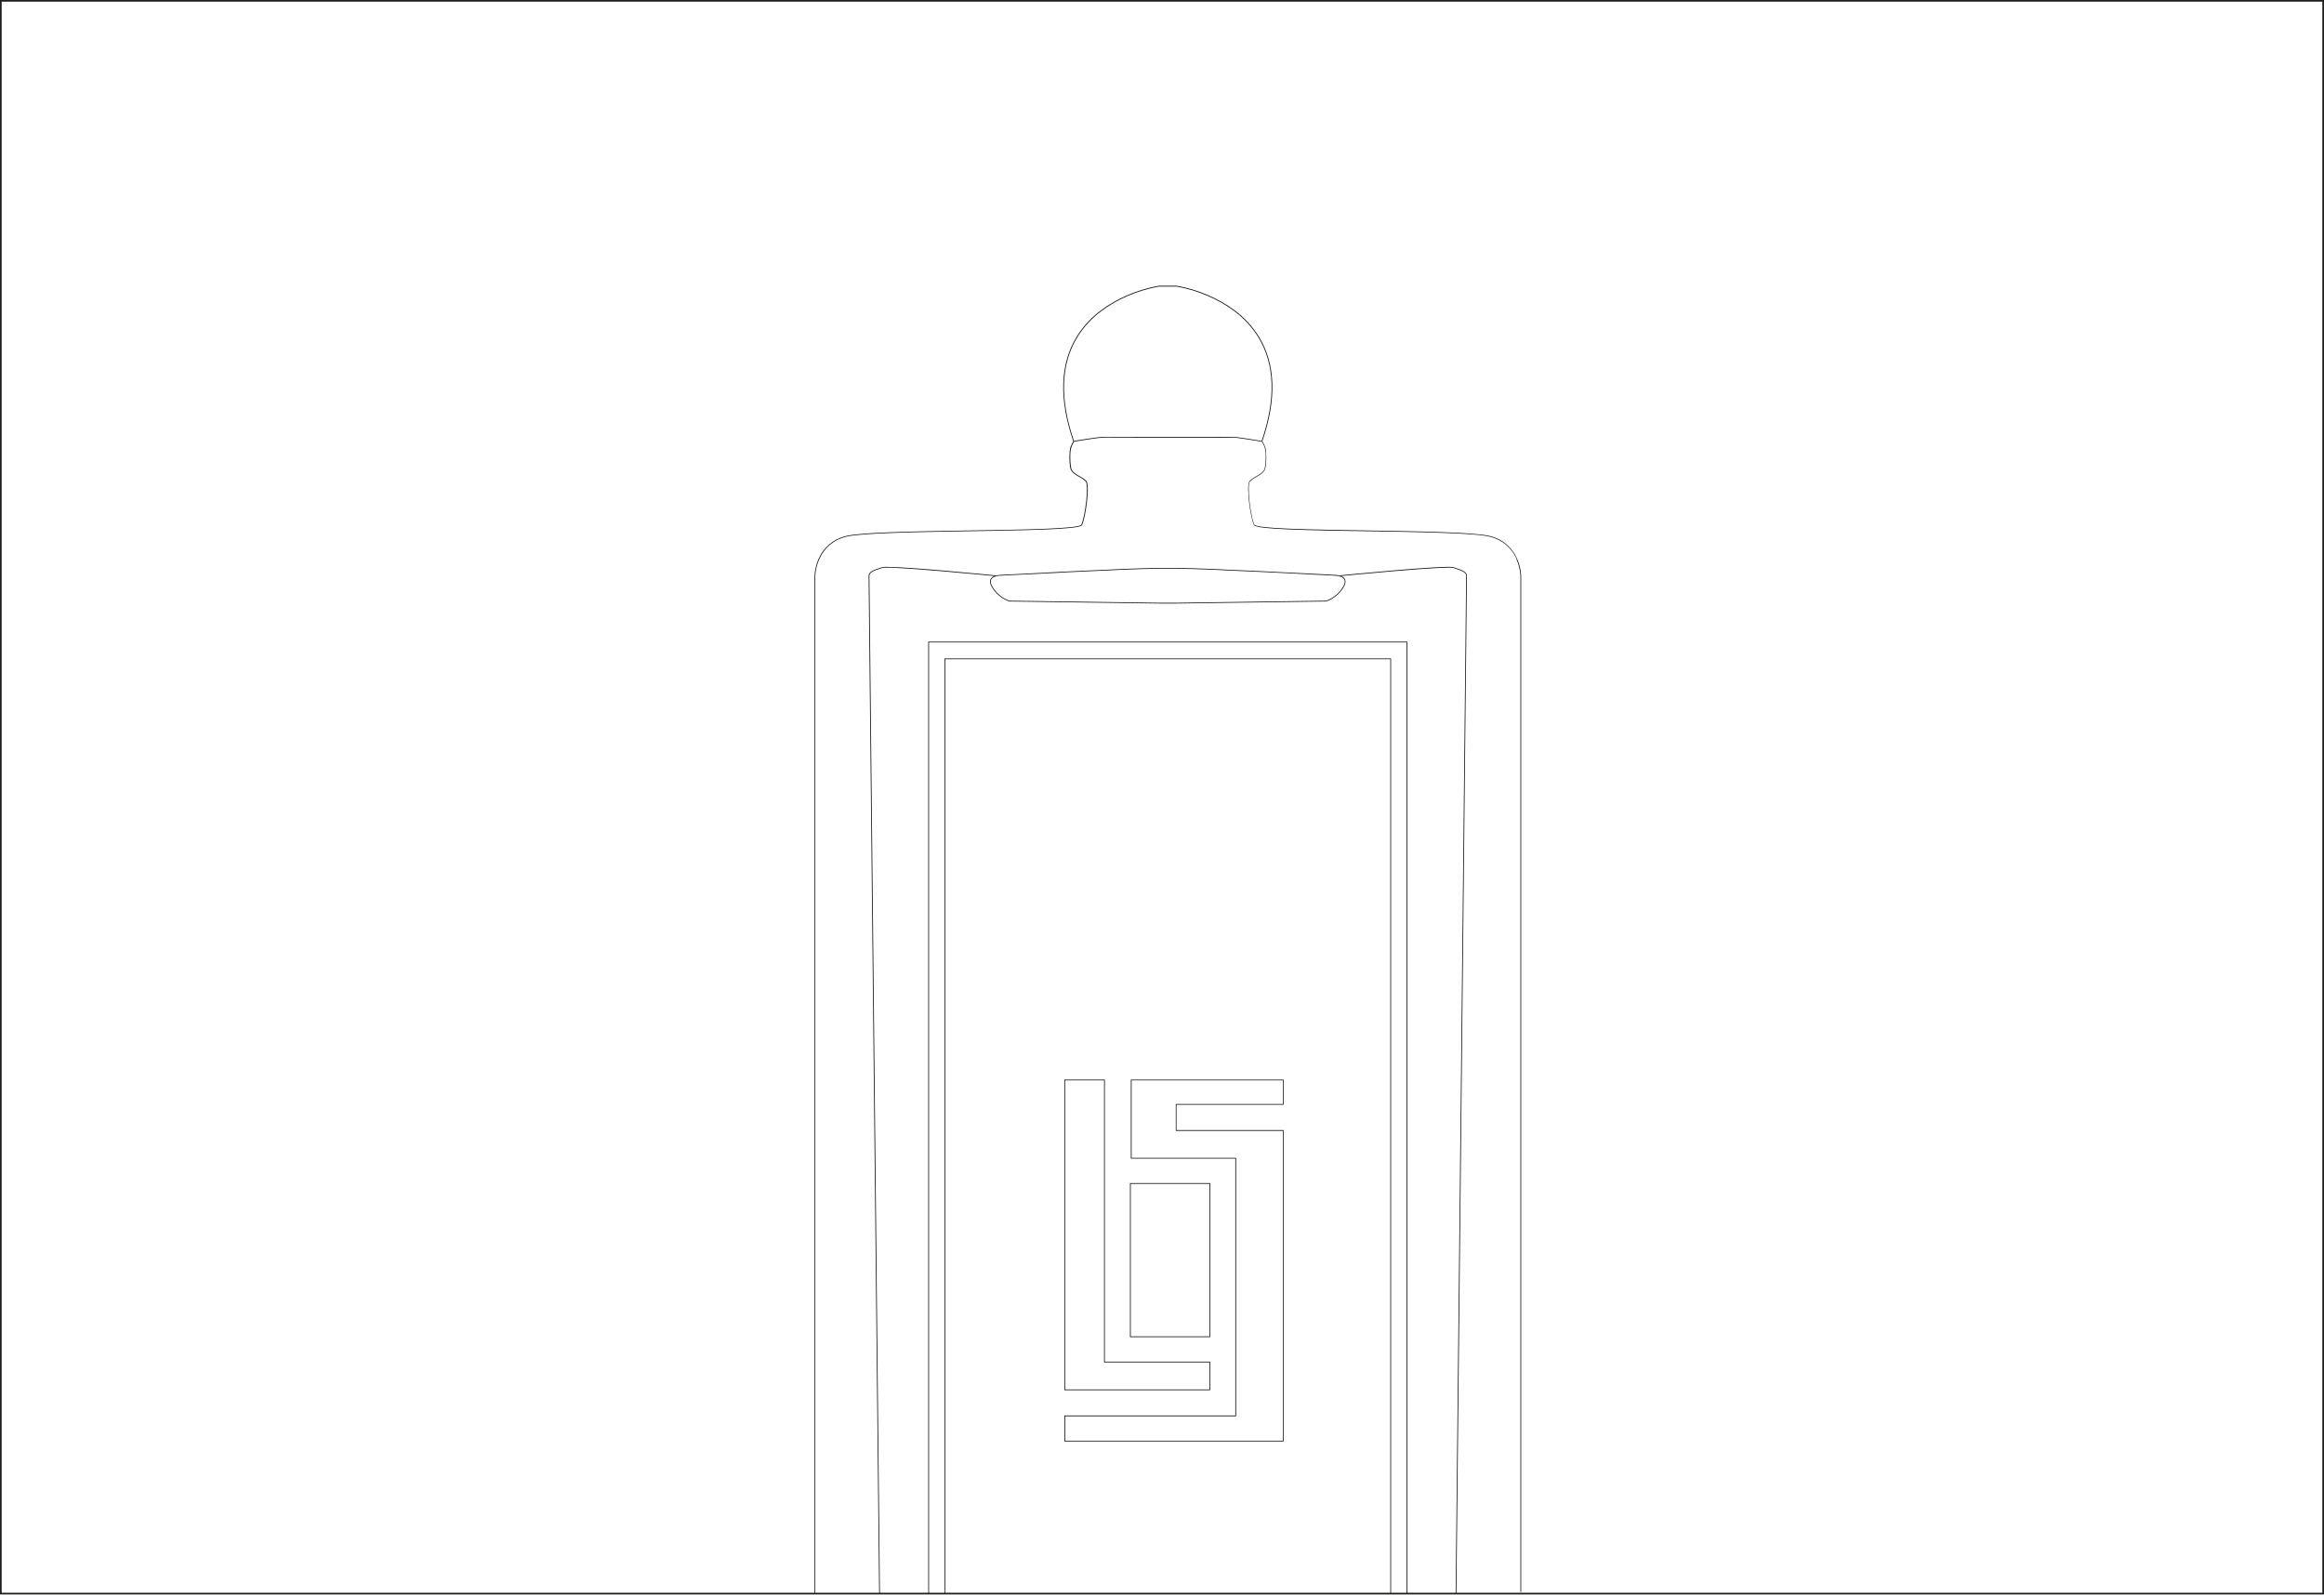
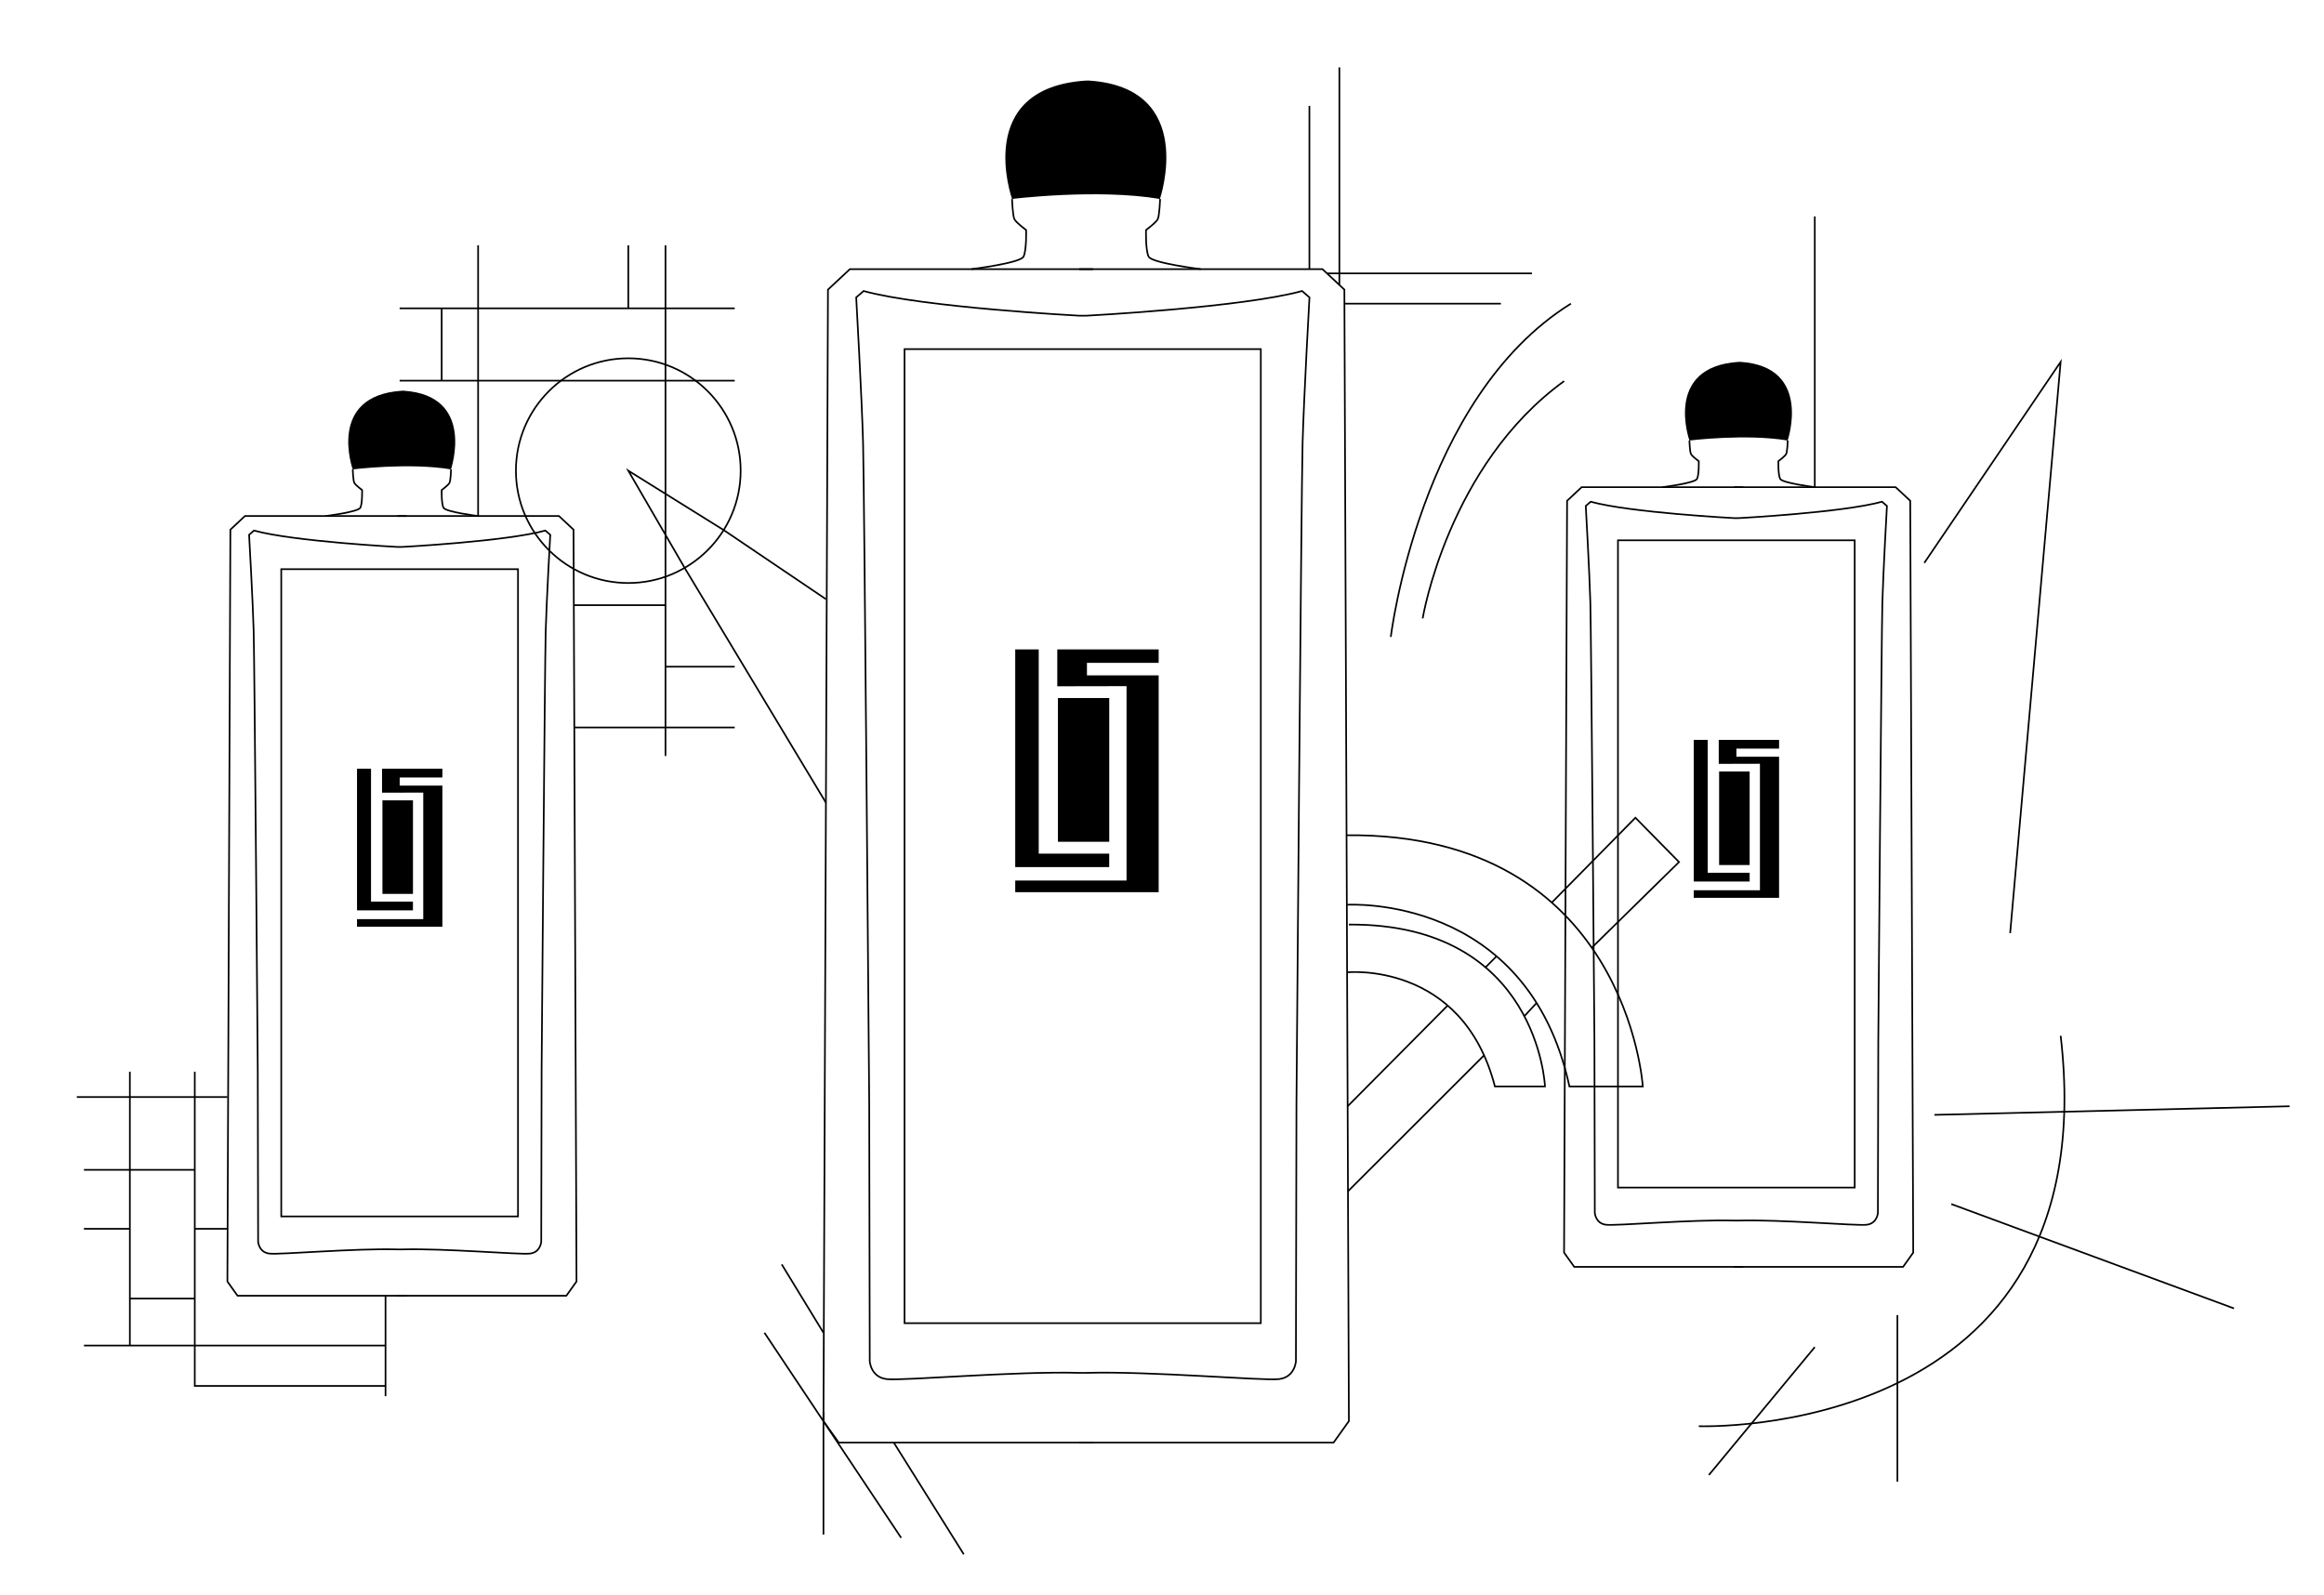
- <svg xmlns="http://www.w3.org/2000/svg" id="Calque_1" data-name="Calque 1" viewBox="0 0 700.29 480.5">
+ <svg xmlns="http://www.w3.org/2000/svg" viewBox="0 0 700.29 480.5">
  <defs>
    <style>
      .cls-1 {
-         fill: rgba(22, 22, 22, 0);
+         opacity: 0;
      }

      .cls-2 {
-         fill: #161616;
-       }
- 
-       .cls-3 {
        fill: none;
-         stroke: #1d1d1b;
+         stroke: #000;
        stroke-miterlimit: 10;
        stroke-width: .5px;
      }
    </style>
  </defs>
-   <g>
-     <g id="Groupe_165" data-name="Groupe 165">
-       <path class="cls-2" d="m418.94,480.11h.23V198.43h-134.57v281.02h.23V198.66h134.11v281.44h0Z" />
-       <path class="cls-2" d="m284.83,479.46h-.23v.87h.23v-.86h0Z" />
-       <path class="cls-2" d="m245.63,479.89h-.23v.27h.23v-.28h0Z" />
-       <path class="cls-2" d="m456.93,168.49c.7,1.57,1.11,3.25,1.22,4.95v306.28c.08,0,.15.03.23.04V173.44c-.11-1.74-.52-3.44-1.23-5.04-1.46-3.43-4.46-5.97-8.09-6.84-4.43-1.16-21.17-1.43-37.35-1.7-8.64-.14-16.8-.27-23.07-.52-3.37-.14-5.86-.3-7.62-.5-.75-.07-1.48-.19-2.2-.35-.69-.17-.82-.32-.85-.37-.53-1.18-1.13-4.07-1.46-7.02-.36-3.2-.3-5.51.16-6.03.55-.52,1.18-.97,1.86-1.3,1.19-.69,2.42-1.4,2.72-2.52.45-1.73.38-5.47,0-6.51-.23-.63-.53-1.23-.89-1.8l-.03-.04h-.05c-.3-.06-7.33-1.23-8.5-1.23h-.07c-.27.02-4.27.03-11.53.03h-16.82c-7.22,0-11.02,0-11.28-.03h-.07c-.49,0-2.07.21-4.69.61-1.02.15-2,.32-2.64.42l-.84.14-.23.04h-.06s-.09.03-.11.08c-.35.57-.65,1.16-.88,1.79-.38,1.04-.45,4.78,0,6.51.28,1.11,1.52,1.82,2.72,2.52.69.34,1.31.78,1.86,1.3.45.52.52,2.83.16,6.03-.33,2.96-.93,5.84-1.46,7.02-.03.05-.15.21-.85.37-.73.16-1.46.27-2.2.35-1.76.2-4.26.36-7.62.5-6.26.26-14.43.39-23.06.52-16.18.26-32.92.52-37.35,1.7-3.62.88-6.63,3.42-8.09,6.84-.71,1.59-1.13,3.3-1.23,5.04v306.46h.23V173.44c.1-1.7.51-3.38,1.22-4.94,1.44-3.37,4.38-5.86,7.94-6.72,4.4-1.16,21.12-1.43,37.3-1.69,8.63-.14,16.8-.27,23.07-.52,3.37-.14,5.87-.3,7.63-.5,2.66-.3,3.13-.61,3.24-.86.54-1.2,1.15-4.12,1.48-7.09.18-1.58.51-5.37-.21-6.2-.57-.55-1.22-1-1.92-1.35-1.16-.66-2.35-1.35-2.6-2.37-.23-1.15-.33-2.31-.3-3.48-.03-.98.07-1.94.3-2.9.22-.6.51-1.17.84-1.71.65-.11,7.31-1.21,8.4-1.21h.06c.28.02,3.97.03,11.3.03h16.82c5.07,0,11.19,0,11.55-.03h.06c1.1,0,7.74,1.11,8.4,1.21h0c.33.54.62,1.11.84,1.71.22.95.33,1.92.3,2.9.03,1.16-.07,2.34-.3,3.48-.27,1.02-1.46,1.71-2.6,2.37-.7.35-1.35.81-1.92,1.35-.73.83-.39,4.62-.21,6.2.33,2.98.94,5.89,1.48,7.09.11.24.57.56,3.24.86,1.77.2,4.27.36,7.63.5,6.27.26,14.43.39,23.07.52,16.17.26,32.89.52,37.3,1.69,3.55.87,6.49,3.35,7.93,6.71h-.03Z" />
-       <path id="Tracé_942" data-name="Tracé 942" class="cls-2" d="m380.36,133.04l-.22-.08c4.35-12.63,4.02-23.18-.99-31.35-1.88-3.03-4.31-5.68-7.17-7.81-2.5-1.88-5.22-3.43-8.09-4.64-3-1.29-6.13-2.24-9.35-2.8h-5.29c-3.22.57-6.36,1.51-9.36,2.8-2.88,1.21-5.6,2.77-8.09,4.64-2.85,2.13-5.29,4.79-7.17,7.81-4.99,8.17-5.33,18.72-.99,31.34l-.22.08c-4.37-12.7-4.03-23.32,1-31.55,1.89-3.06,4.35-5.72,7.23-7.88,2.52-1.88,5.25-3.45,8.15-4.67,3.02-1.3,6.18-2.25,9.42-2.82h5.35c3.24.57,6.4,1.52,9.41,2.82,2.9,1.22,5.64,2.78,8.15,4.67,2.88,2.15,5.33,4.82,7.23,7.88,5.04,8.23,5.38,18.85,1.01,31.55h0Z" />
-       <path class="cls-2" d="m423.83,480.15h.23V193.37h-144.35v286.1h.23V193.6h143.88v286.55h0Z" />
-       <path class="cls-2" d="m279.95,479.47h-.23v.87h.23v-.87Z" />
-       <path id="Tracé_944" data-name="Tracé 944" class="cls-2" d="m348.3,171.17c.42,0,.73,0,.93.02h5.3c.2-.02.51-.02.92-.02,7.3,0,46.3,2.06,46.8,2.08.33,0,.67.04,1,.1.74.14,1.69.46,2.05,1.24.27.59.16,1.34-.33,2.22-1.18,2.07-3.08,3.66-5.33,4.45h-.03l-45.07.62h-5.31l-45.09-.62h-.02c-2.25-.81-4.14-2.38-5.33-4.45-.49-.88-.6-1.64-.33-2.22.2-.43.72-.99,2.06-1.24.33-.06.67-.09,1-.1.5-.03,39.4-2.08,46.78-2.08h0Zm6.24.25h-5.32c-.2,0-.51-.02-.93-.02-7.39,0-46.38,2.06-46.77,2.08h0c-.33,0-.64.04-.97.1-.69.13-1.57.43-1.88,1.11-.24.51-.14,1.19.32,2,1.15,2.02,2.99,3.55,5.18,4.34l45.06.62h5.31l45.06-.62c2.19-.78,4.03-2.32,5.18-4.34.45-.81.56-1.49.32-2-.33-.69-1.2-.99-1.88-1.11-.32-.06-.64-.09-.97-.1h0c-.39-.02-39.48-2.08-46.79-2.08-.4,0-.71,0-.91.02h0Z" />
-       <path class="cls-2" d="m264.92,480.35h.23v-.78h-.23v.77h0Z" />
-       <path class="cls-2" d="m265.53,171.27l.31-.1c.61-.21,4.21-.2,17.87.97,8.18.69,16.2,1.49,16.28,1.5l.03-.23c-1.17-.12-25.9-2.57-32.67-2.57-.53-.03-1.06,0-1.58.11l-.31.1c-2.07.69-3.72,1.22-3.72,2.47,0,.8,1.87,181.26,3.17,306.06h.23c-1.29-124.81-3.16-305.27-3.16-306.06,0-1.08,1.57-1.59,3.55-2.25h0Z" />
-       <path class="cls-2" d="m437.93,171.16l.31.1c1.99.66,3.56,1.17,3.56,2.25,0,.8-1.88,181.87-3.17,306.69h.23c1.29-124.82,3.17-305.89,3.17-306.69,0-1.24-1.64-1.78-3.72-2.47l-.31-.1c-2.18-.72-32.94,2.33-34.26,2.46l.03.23c.08,0,8.09-.81,16.28-1.5,13.66-1.16,17.26-1.16,17.88-.97h0Z" />
-       <path id="Tracé_946" data-name="Tracé 946" class="cls-2" d="m340.76,325.34h46.03v7.59h-32.27v7.63h32.27v93.87h-66.07v-7.85h51.52v-77.42h-31.49v-23.83h0Zm45.8.23h-45.57v23.37h31.49v77.88h-51.52v7.38h65.61v-93.4h-32.27v-8.09h32.27v-7.13h0Z" />
-       <path id="Tracé_947" data-name="Tracé 947" class="cls-2" d="m320.72,325.34h12.2v85.01h31.75v8.61h-43.95v-93.62h0Zm11.97.23h-11.74v93.16h43.49v-8.15h-31.75v-85.01h0Z" />
-       <path id="Rectangle_171" data-name="Rectangle 171" class="cls-2" d="m340.5,356.54h24.17v46.42h-24.17v-46.42Zm23.94.23h-23.71v45.96h23.71v-45.96Z" />
-     </g>
-     <rect class="cls-1" x="49.82" y="68.83" width="600.64" height="411.14" />
+   <g id="Calque_2" data-name="Calque 2">
+     <polyline class="cls-2" points="329.39 81.11 256.1 81.11 249.49 87.28 248.13 428.28 252.74 434.74 329.39 434.74" />
+     <polyline class="cls-2" points="325.2 81.11 398.49 81.11 405.1 87.28 406.46 428.28 401.85 434.74 325.2 434.74" />
+     <path d="m349.52,59.96s11.46-33.52-21.4-35.68h-.8c-34.33,2.16-22.36,35.68-22.36,35.68,0,0,25.59-3.18,44.56,0Z" />
+     <path class="cls-2" d="m292.71,81.11s14.73-1.82,15.7-3.76.79-8.03.79-8.03c0,0-3-2.21-3.53-3.26s-.71-6.09-.71-6.09" />
+     <path class="cls-2" d="m361.82,81.11s-14.73-1.82-15.7-3.76-.79-8.03-.79-8.03c0,0,3-2.21,3.53-3.26s.71-6.09.71-6.09" />
+     <path class="cls-2" d="m325.2,413.73c-19.42-.54-53.11,2.44-57.98,1.89s-5.14-5.41-5.14-5.41l-.16-77.79s-1.48-185.18-1.85-198.92-2.07-43.87-2.07-43.87l2.23-1.93c17.97,4.96,64.98,7.44,64.98,7.44h2.16s47.01-2.48,64.98-7.44l2.23,1.93s-1.69,30.13-2.07,43.87c-.38,13.75-1.85,198.92-1.85,198.92l-.16,77.79s-.27,4.87-5.14,5.41-38.56-2.44-57.98-1.89h-2.16Z" />
+     <rect class="cls-2" x="272.56" y="105.21" width="107.36" height="293.55" />
+     <polygon points="305.92 195.71 313 195.71 313 257.26 334.24 257.26 334.24 261.31 305.92 261.31 305.92 195.71" />
+     <polygon points="305.92 265.36 305.92 268.87 349.14 268.87 349.14 203.54 327.53 203.54 327.53 199.76 349.14 199.76 349.14 195.71 318.59 195.71 318.59 206.82 339.46 206.78 339.46 265.36 305.92 265.36" />
+     <rect x="318.79" y="210.36" width="15.46" height="43.32" />
+     <line class="cls-2" x1="394.56" y1="81.11" x2="394.56" y2="31.91" />
+     <line class="cls-2" x1="403.59" y1="85.87" x2="403.59" y2="20.31" />
+     <line class="cls-2" x1="405.12" y1="91.51" x2="452.26" y2="91.51" />
+     <line class="cls-2" x1="399.87" y1="82.39" x2="461.62" y2="82.39" />
+     <line class="cls-2" x1="235.56" y1="381.04" x2="248.13" y2="401.64" />
+     <line class="cls-2" x1="269.32" y1="434.74" x2="290.42" y2="468.42" />
+     <line class="cls-2" x1="230.35" y1="401.64" x2="271.55" y2="463.45" />
+     <line class="cls-2" x1="248.13" y1="462.46" x2="248.13" y2="425.47" />
+     <circle class="cls-2" cx="189.32" cy="141.84" r="33.86" />
+     <polyline class="cls-2" points="248.87 241.89 206.3 171.13 189.32 141.84 218.06 159.74 248.87 180.56" />
+     <path class="cls-2" d="m405.92,293.02s34.71-3.51,44.54,34.4h15.09s-2.01-49.14-59.09-48.79" />
+     <path class="cls-2" d="m405.92,272.67s54.37-3.51,67,54.76h22.11s-4.82-76.51-89.28-75.72" />
+     <line class="cls-2" x1="406.18" y1="359.01" x2="447.19" y2="318.04" />
+     <line class="cls-2" x1="459.33" y1="306.23" x2="463.03" y2="302.25" />
+     <polyline class="cls-2" points="479.66 285.59 505.94 259.79 492.8 246.43 467.61 271.99" />
+     <line class="cls-2" x1="450.95" y1="288.18" x2="447.63" y2="291.53" />
+     <line class="cls-2" x1="436.22" y1="303.03" x2="406.08" y2="333.39" />
+     <rect class="cls-1" width="700.29" height="480.5" />
  </g>
-   <rect class="cls-3" x=".25" y=".25" width="699.79" height="480" />
+   <g id="Calque_3" data-name="Calque 3">
+     <polyline class="cls-2" points="122.51 155.51 73.81 155.51 69.42 159.62 68.52 386.2 71.58 390.49 122.51 390.49" />
+     <polyline class="cls-2" points="119.73 155.51 168.43 155.51 172.82 159.62 173.72 386.2 170.66 390.49 119.73 390.49" />
+     <path d="m135.89,141.46s7.61-22.27-14.22-23.71h-.53c-22.81,1.44-14.86,23.71-14.86,23.71,0,0,17.01-2.11,29.61,0Z" />
+     <path class="cls-2" d="m98.14,155.51s9.79-1.21,10.44-2.5.53-5.33.53-5.33c0,0-1.99-1.47-2.35-2.17s-.47-4.05-.47-4.05" />
+     <path class="cls-2" d="m135.92,141.46s-.12,3.35-.47,4.05-2.35,2.17-2.35,2.17c0,0-.12,4.05.53,5.33s10.44,2.5,10.44,2.5v-81.6" />
+     <path class="cls-2" d="m119.73,376.53c-12.9-.36-35.29,1.62-38.53,1.26s-3.42-3.6-3.42-3.6l-.11-51.69s-.98-123.04-1.23-132.18-1.38-29.15-1.38-29.15l1.48-1.28c11.94,3.29,43.18,4.94,43.18,4.94h1.43s31.24-1.65,43.18-4.94l1.48,1.28s-1.13,20.02-1.38,29.15-1.23,132.18-1.23,132.18l-.11,51.69s-.18,3.24-3.42,3.6-25.62-1.62-38.53-1.26h-1.43Z" />
+     <rect class="cls-2" x="84.75" y="171.53" width="71.34" height="195.06" />
+     <polygon points="107.58 231.66 111.8 231.66 111.8 271.72 124.43 271.72 124.43 274.35 107.58 274.35 107.58 231.66" />
+     <polygon points="107.58 276.99 107.58 279.27 133.3 279.27 133.3 236.76 120.44 236.76 120.44 234.3 133.3 234.3 133.3 231.66 115.12 231.66 115.12 238.89 127.54 238.86 127.54 276.99 107.58 276.99" />
+     <rect x="115.24" y="241.2" width="9.2" height="28.19" />
+     <line class="cls-2" x1="120.42" y1="114.72" x2="221.39" y2="114.72" />
+     <line class="cls-2" x1="120.42" y1="92.92" x2="221.39" y2="92.92" />
+     <line class="cls-2" x1="133.09" y1="114.72" x2="133.09" y2="92.92" />
+     <line class="cls-2" x1="200.53" y1="73.92" x2="200.53" y2="227.83" />
+     <line class="cls-2" x1="173.06" y1="219.23" x2="221.39" y2="219.23" />
+     <line class="cls-2" x1="200.53" y1="200.92" x2="221.39" y2="200.92" />
+     <line class="cls-2" x1="172.91" y1="182.38" x2="200.53" y2="182.38" />
+     <line class="cls-2" x1="189.32" y1="92.92" x2="189.32" y2="73.92" />
+     <line class="cls-2" x1="68.52" y1="330.61" x2="23.15" y2="330.61" />
+     <polyline class="cls-2" points="58.69 322.98 58.69 417.67 116.17 417.67" />
+     <line class="cls-2" x1="25.29" y1="352.55" x2="58.69" y2="352.55" />
+     <line class="cls-2" x1="39.13" y1="322.98" x2="39.13" y2="405.5" />
+     <line class="cls-2" x1="25.29" y1="370.32" x2="39.13" y2="370.32" />
+     <line class="cls-2" x1="58.69" y1="370.32" x2="68.58" y2="370.32" />
+     <line class="cls-2" x1="39.13" y1="391.34" x2="58.69" y2="391.34" />
+     <line class="cls-2" x1="116.17" y1="390.49" x2="116.17" y2="420.77" />
+     <polyline class="cls-2" points="116.17 405.5 58.69 405.5 25.29 405.5" />
+   </g>
+   <g id="Calque_4" data-name="Calque 4">
+     <polyline class="cls-2" points="525.3 146.82 476.6 146.82 472.21 150.92 471.3 377.5 474.37 381.79 525.3 381.79" />
+     <polyline class="cls-2" points="522.51 146.82 571.21 146.82 575.61 150.92 576.51 377.5 573.45 381.79 522.51 381.79" />
+     <path d="m538.68,132.76s7.61-22.27-14.22-23.71h-.53c-22.81,1.44-14.86,23.71-14.86,23.71,0,0,17.01-2.11,29.61,0Z" />
+     <path class="cls-2" d="m500.92,146.82s9.79-1.21,10.44-2.5.53-5.33.53-5.33c0,0-1.99-1.47-2.35-2.17s-.47-4.05-.47-4.05" />
+     <path class="cls-2" d="m538.7,132.76s-.12,3.35-.47,4.05-2.35,2.17-2.35,2.17c0,0-.12,4.05.53,5.33s10.44,2.5,10.44,2.5v-81.6" />
+     <path class="cls-2" d="m522.51,367.84c-12.9-.36-35.29,1.62-38.53,1.26-3.24-.36-3.42-3.6-3.42-3.6l-.11-51.69s-.98-123.04-1.23-132.18-1.38-29.15-1.38-29.15l1.48-1.28c11.94,3.29,43.18,4.94,43.18,4.94h1.43s31.24-1.65,43.18-4.94l1.48,1.28s-1.13,20.02-1.38,29.15-1.23,132.18-1.23,132.18l-.11,51.69s-.18,3.24-3.42,3.6-25.62-1.62-38.53-1.26h-1.43Z" />
+     <rect class="cls-2" x="487.54" y="162.83" width="71.34" height="195.06" />
+     <polygon points="510.37 222.97 514.58 222.97 514.58 263.02 527.22 263.02 527.22 265.66 510.37 265.66 510.37 222.97" />
+     <polygon points="510.37 268.29 510.37 270.58 536.09 270.58 536.09 228.06 523.23 228.06 523.23 225.6 536.09 225.6 536.09 222.97 517.91 222.97 517.91 230.2 530.32 230.17 530.32 268.29 510.37 268.29" />
+     <rect x="518.02" y="232.5" width="9.2" height="28.19" />
+     <path class="cls-2" d="m428.69,186.37s7.6-46.15,42.62-71.51" />
+     <path class="cls-2" d="m419.09,191.95s8.62-72.06,54.27-100.44" />
+     <polyline class="cls-2" points="579.85 169.64 620.93 109.06 605.72 281.21" />
+     <path class="cls-2" d="m511.9,429.81s123.24,4.56,109.04-117.66" />
+     <line class="cls-2" x1="689.91" y1="333.39" x2="582.9" y2="335.98" />
+     <line class="cls-2" x1="587.97" y1="362.86" x2="673.17" y2="394.31" />
+     <line class="cls-2" x1="571.74" y1="396.33" x2="571.74" y2="446.54" />
+     <line class="cls-2" x1="546.85" y1="405.97" x2="514.94" y2="444.51" />
+   </g>
</svg>
